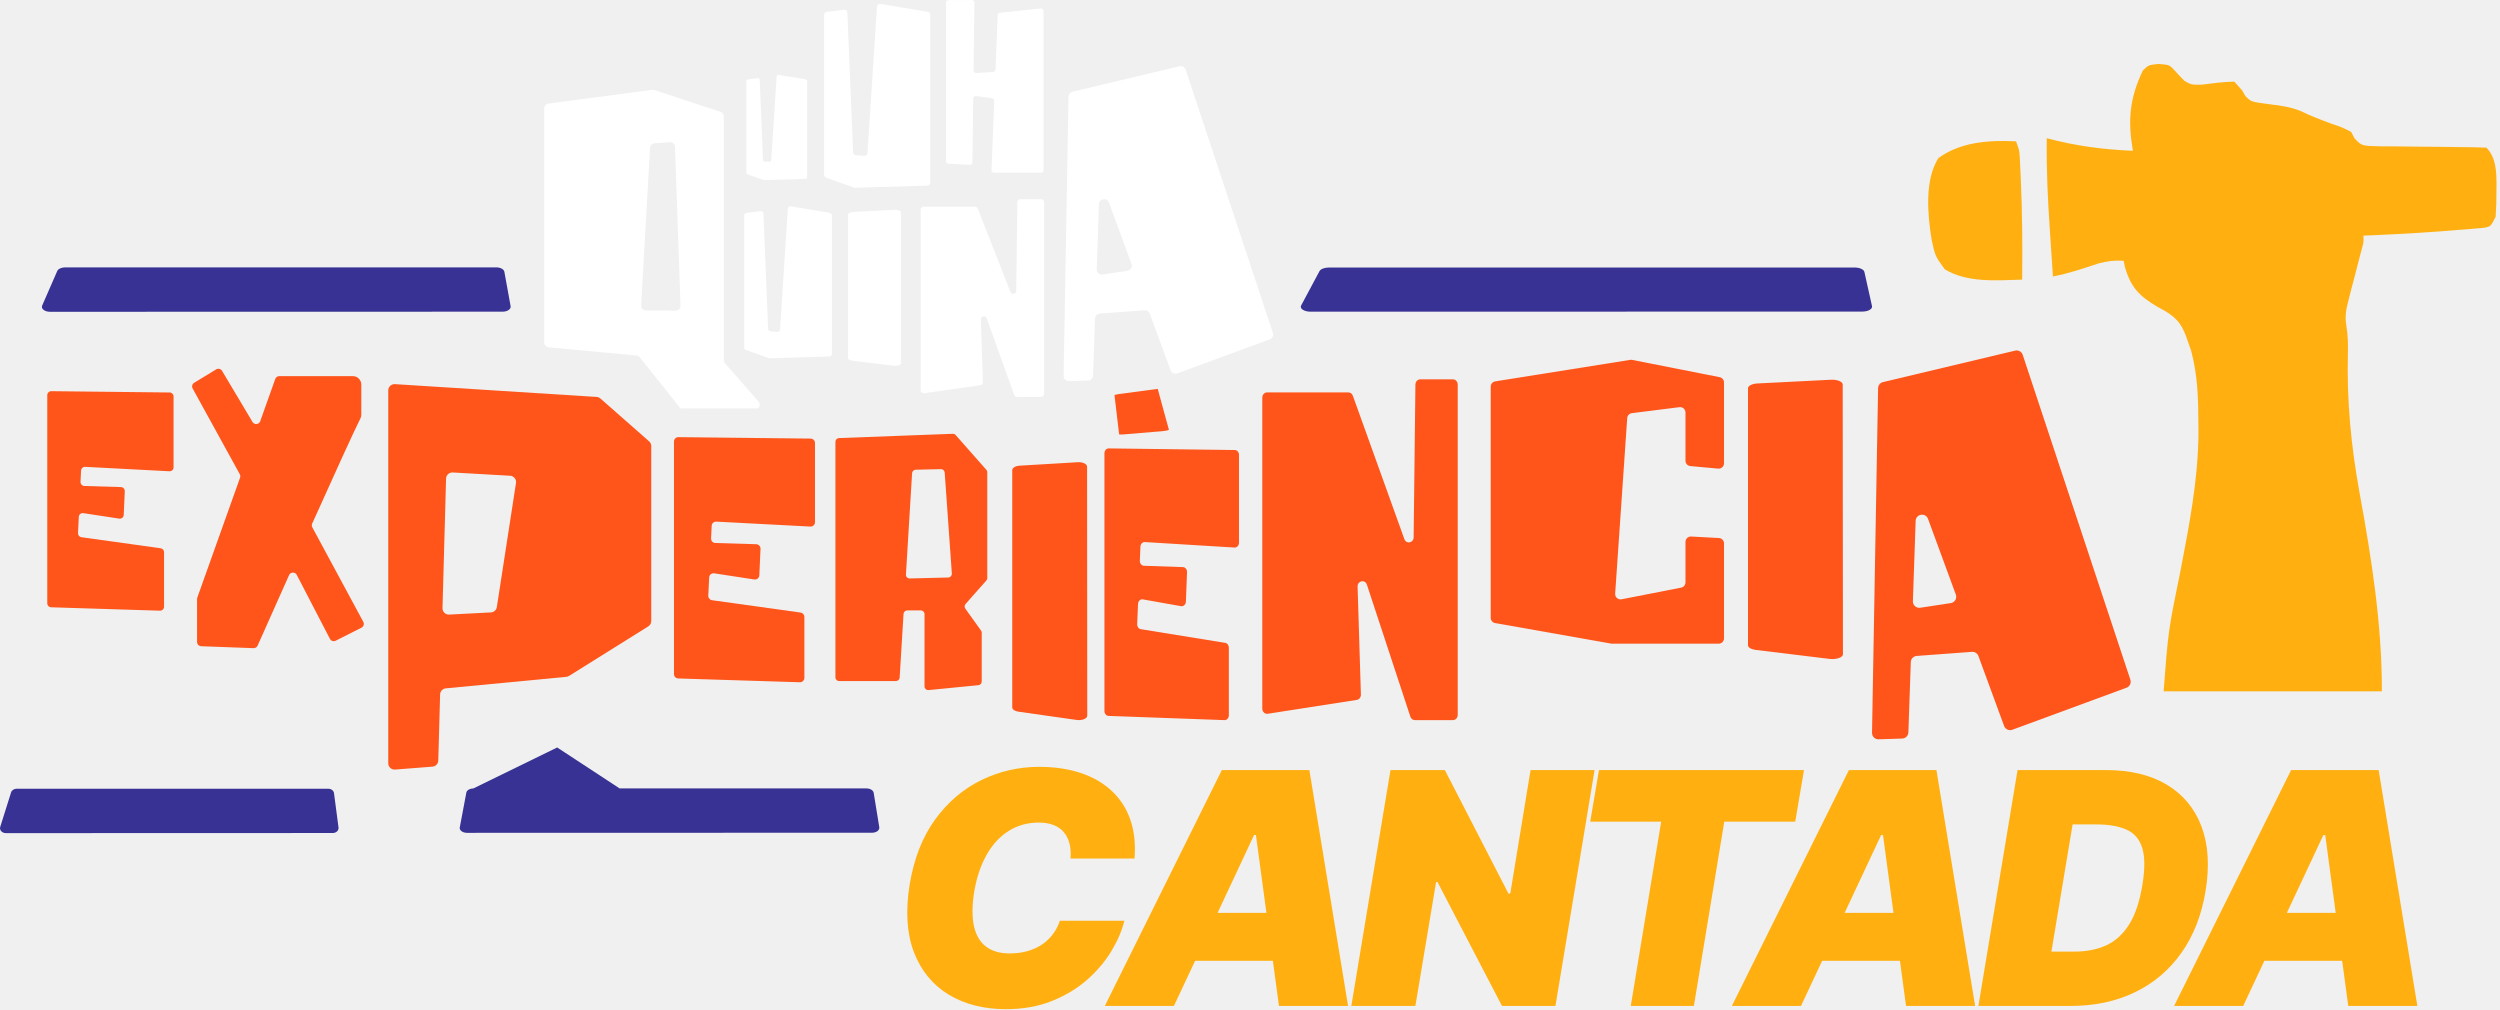
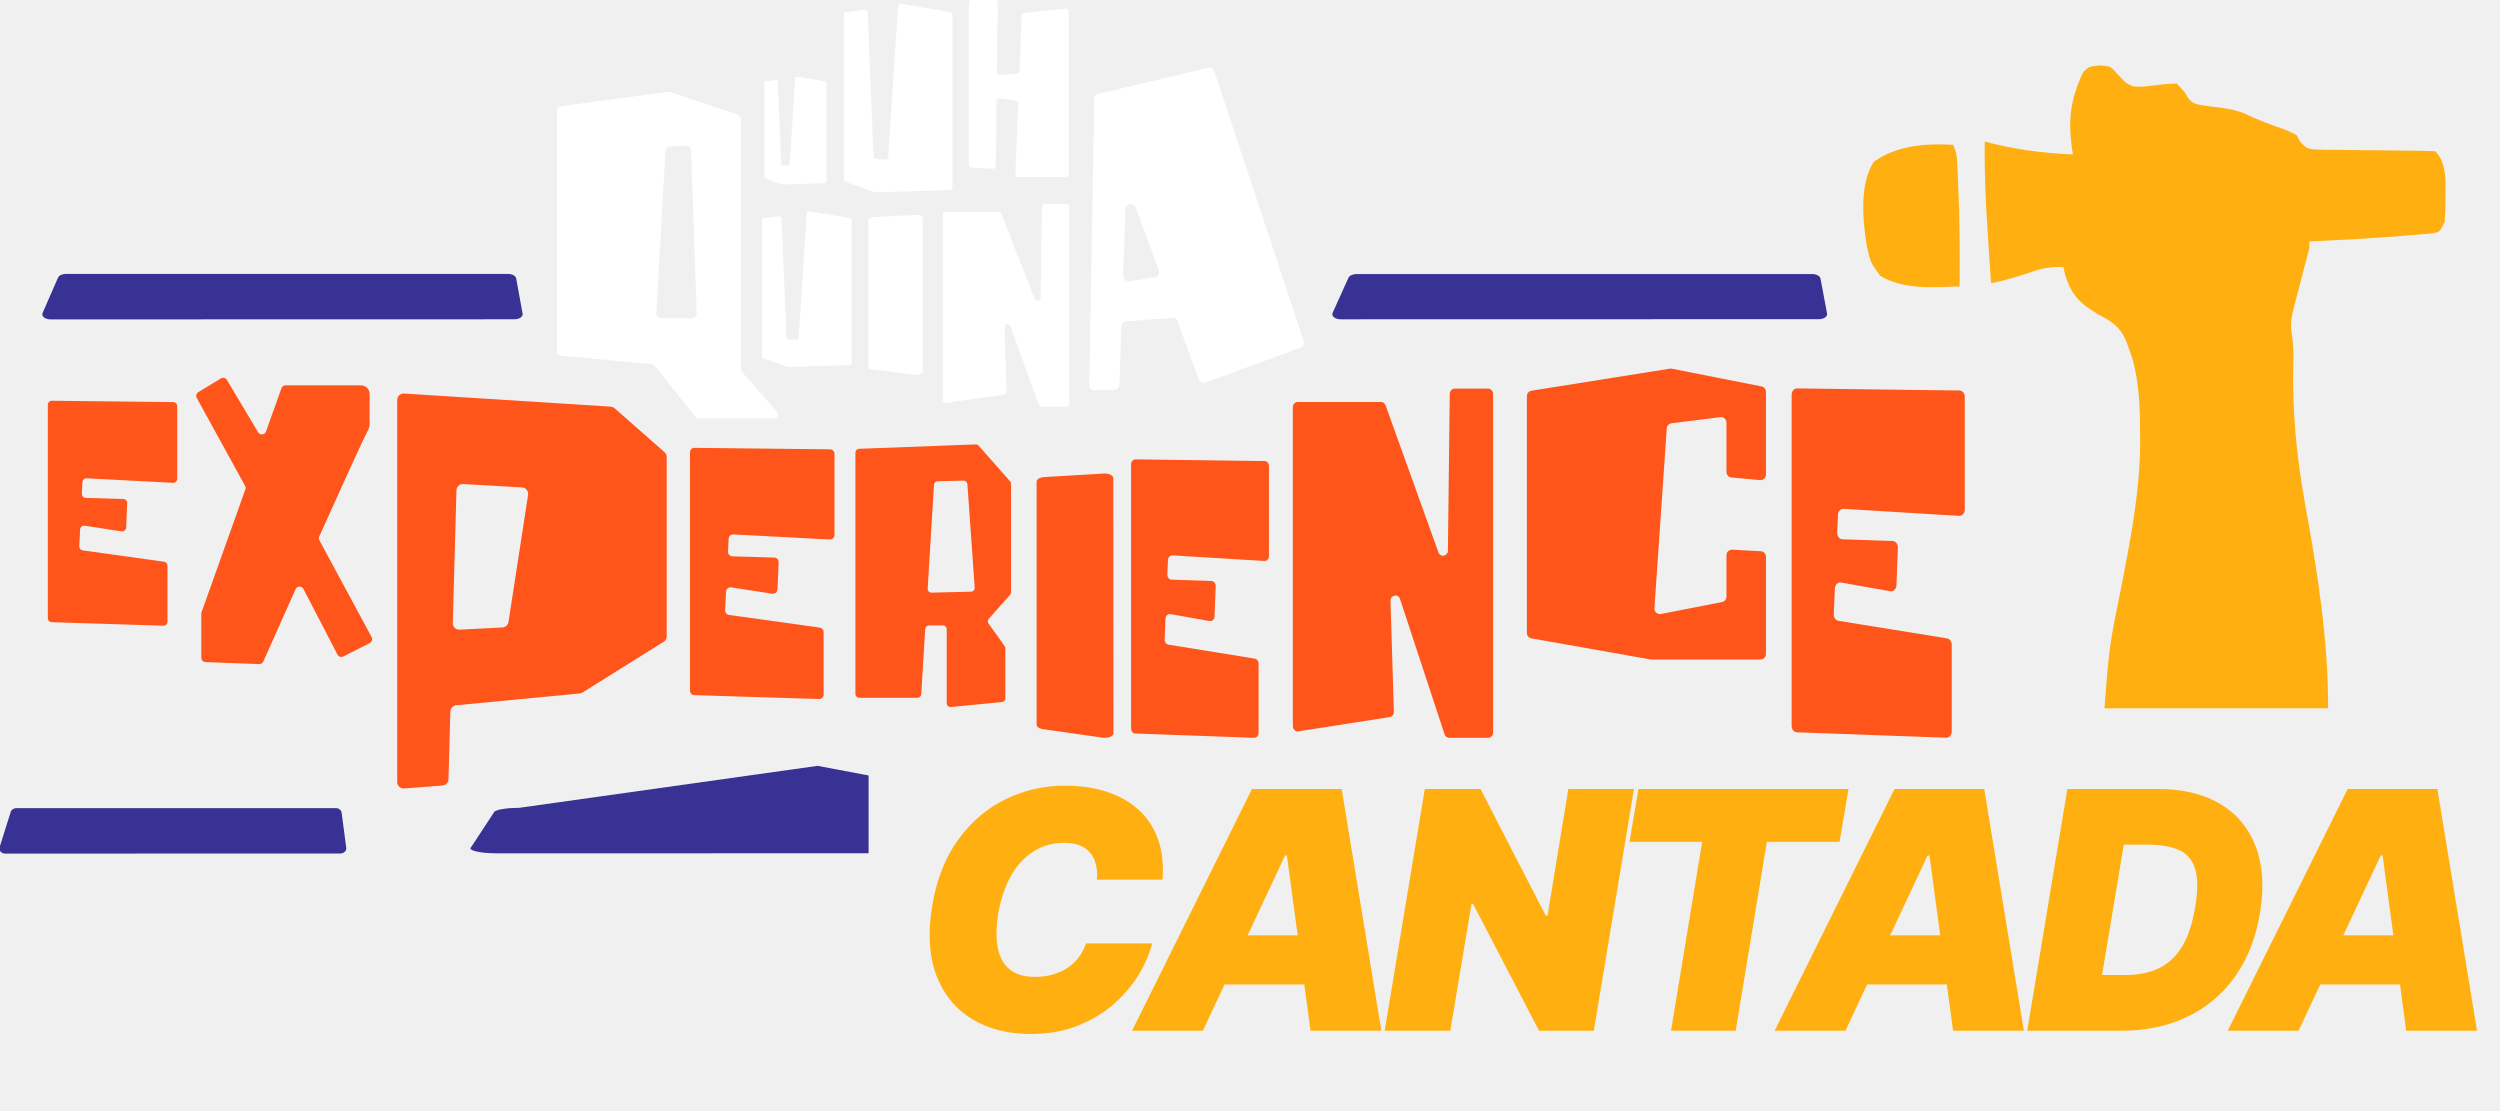
- <svg xmlns="http://www.w3.org/2000/svg" width="275" height="111" viewBox="0 0 275 111" fill="none">
-   <path d="M84.636 17.802L84.097 17.76C84.004 17.753 83.931 17.677 83.928 17.584L83.569 8.775C83.564 8.668 83.468 8.586 83.361 8.6L82.266 8.739C82.174 8.75 82.105 8.829 82.105 8.921V19.003C82.105 19.081 82.154 19.151 82.228 19.176L83.986 19.801C84.008 19.809 84.031 19.812 84.053 19.812L88.606 19.676C88.706 19.673 88.784 19.591 88.784 19.492V8.915C88.784 8.825 88.719 8.748 88.631 8.733L85.647 8.236C85.539 8.218 85.44 8.297 85.433 8.406L84.835 17.631C84.828 17.733 84.739 17.811 84.636 17.803L84.636 17.802Z" fill="white" />
-   <path d="M85.515 36.505L84.737 36.444C84.604 36.433 84.498 36.324 84.493 36.189L83.975 23.474C83.968 23.318 83.83 23.201 83.675 23.221L82.094 23.421C81.961 23.439 81.861 23.551 81.861 23.685V38.239C81.861 38.351 81.932 38.452 82.038 38.49L84.576 39.392C84.607 39.403 84.64 39.408 84.673 39.407L91.246 39.211C91.389 39.207 91.504 39.089 91.504 38.945V23.677C91.504 23.547 91.41 23.436 91.282 23.414L86.975 22.696C86.819 22.67 86.676 22.784 86.665 22.941L85.801 36.258C85.791 36.405 85.663 36.517 85.515 36.506V36.505Z" fill="white" />
-   <path d="M95.075 17.143L94.134 17.069C93.972 17.056 93.845 16.924 93.838 16.761L93.211 1.375C93.203 1.186 93.036 1.045 92.849 1.069L90.936 1.311C90.775 1.332 90.654 1.468 90.654 1.63V19.24C90.654 19.376 90.74 19.497 90.868 19.543L93.939 20.635C93.977 20.648 94.017 20.654 94.057 20.653L102.009 20.416C102.183 20.411 102.321 20.268 102.321 20.094V1.619C102.321 1.462 102.208 1.328 102.052 1.302L96.841 0.433C96.653 0.401 96.479 0.539 96.467 0.729L95.421 16.843C95.409 17.022 95.254 17.157 95.075 17.143H95.075Z" fill="white" />
-   <path d="M70.352 39.279L74.856 44.925H83.376C83.607 44.735 83.635 44.392 83.438 44.167L79.75 39.964C79.665 39.867 79.618 39.743 79.618 39.614V12.808C79.618 12.579 79.472 12.377 79.254 12.305L71.983 9.902C71.907 9.877 71.827 9.869 71.748 9.88L60.325 11.392C60.062 11.427 59.865 11.652 59.865 11.918V37.675C59.865 37.949 60.073 38.178 60.346 38.203L70.002 39.099C70.138 39.111 70.263 39.176 70.352 39.278M74.251 16.151L74.855 33.623C74.865 33.923 74.624 34.171 74.324 34.171L73.421 34.168L73.412 34.15H71.054C70.749 34.15 70.508 33.894 70.525 33.591L71.505 16.262C71.52 15.996 71.73 15.783 71.995 15.764L73.683 15.641C73.982 15.619 74.24 15.851 74.251 16.151H74.251Z" fill="white" />
-   <path d="M107.374 10.57L109.122 10.803C109.267 10.823 109.374 10.95 109.368 11.096L109.066 18.705C109.059 18.867 109.189 19.001 109.35 19.001H114.504C114.661 19.001 114.788 18.873 114.788 18.716V1.211C114.788 1.043 114.641 0.911 114.473 0.929L109.997 1.404C109.856 1.42 109.749 1.535 109.743 1.676L109.506 7.645C109.5 7.79 109.385 7.908 109.239 7.917L107.393 8.031C107.228 8.042 107.089 7.909 107.091 7.744L107.183 0.297C107.185 0.139 107.057 0.01 106.899 0.01H104.349C104.192 0.01 104.065 0.137 104.065 0.294V17.72C104.065 17.871 104.183 17.996 104.333 18.004L106.664 18.133C106.825 18.142 106.962 18.014 106.964 17.852L107.051 10.848C107.053 10.678 107.204 10.548 107.373 10.57H107.374Z" fill="white" />
-   <path d="M93.288 23.599V39.395C93.288 39.528 93.486 39.645 93.77 39.679L98.303 40.231C98.716 40.281 99.121 40.14 99.121 39.946L99.108 23.371C99.108 23.195 98.771 23.058 98.386 23.078L93.866 23.307C93.537 23.323 93.288 23.45 93.288 23.6V23.599Z" fill="white" />
-   <path d="M111.142 32.108L107.562 22.954C107.512 22.826 107.389 22.742 107.252 22.742H101.606C101.422 22.742 101.273 22.892 101.273 23.075V42.928C101.273 43.131 101.452 43.286 101.653 43.258L107.837 42.372C108.005 42.348 108.128 42.202 108.122 42.032L107.893 35.141C107.881 34.761 108.411 34.659 108.539 35.017L111.557 43.441C111.604 43.574 111.73 43.662 111.87 43.662H114.514C114.698 43.662 114.847 43.513 114.847 43.329V22.243C114.847 22.059 114.698 21.91 114.514 21.91H112.242C112.06 21.91 111.911 22.056 111.909 22.239L111.785 31.991C111.78 32.357 111.275 32.449 111.142 32.108L111.142 32.108Z" fill="white" />
-   <path d="M117.537 10.633L116.997 41.345C116.991 41.67 117.259 41.934 117.584 41.924L119.686 41.857C119.985 41.847 120.226 41.607 120.236 41.308L120.452 35.043C120.461 34.753 120.689 34.516 120.978 34.495L125.9 34.131C126.154 34.112 126.389 34.264 126.476 34.502L128.767 40.735C128.875 41.03 129.202 41.182 129.498 41.073L139.674 37.327C139.962 37.221 140.114 36.906 140.017 36.614L130.423 7.662C130.331 7.381 130.039 7.219 129.752 7.287L117.973 10.09C117.721 10.15 117.541 10.374 117.536 10.634L117.537 10.633ZM120.639 29.619L120.885 22.459C120.907 21.834 121.772 21.696 121.987 22.282L124.466 29.027C124.59 29.364 124.373 29.731 124.017 29.785L121.293 30.201C120.94 30.255 120.626 29.975 120.638 29.619H120.639Z" fill="white" />
-   <path d="M163.978 42.534V67.957C163.978 68.244 164.184 68.489 164.466 68.539L177.24 70.798C177.274 70.804 177.308 70.807 177.343 70.807H189.052C189.378 70.807 189.642 70.543 189.642 70.217V59.772C189.642 59.458 189.397 59.199 189.084 59.182L186.025 59.017C185.687 58.998 185.403 59.267 185.403 59.606V64.058C185.403 64.341 185.203 64.584 184.926 64.638L178.371 65.922C177.99 65.997 177.641 65.689 177.668 65.302L178.993 45.992C179.012 45.711 179.228 45.482 179.508 45.447L184.739 44.789C185.092 44.745 185.403 45.02 185.403 45.375V50.68C185.403 50.986 185.635 51.24 185.939 51.268L188.998 51.548C189.344 51.58 189.642 51.308 189.642 50.961V42.07C189.642 41.788 189.442 41.545 189.166 41.49L179.536 39.587C179.468 39.574 179.397 39.572 179.328 39.584L164.475 41.95C164.189 41.996 163.978 42.243 163.978 42.533L163.978 42.534Z" fill="#FF551A" />
-   <path d="M17.675 60.31L8.953 59.093C8.731 59.062 8.57 58.868 8.581 58.645L8.668 56.852C8.681 56.596 8.912 56.407 9.165 56.446L13.114 57.05C13.368 57.089 13.6 56.9 13.611 56.643L13.726 54.029C13.737 53.788 13.549 53.585 13.308 53.578L9.274 53.457C9.032 53.45 8.844 53.246 8.855 53.005L8.916 51.763C8.928 51.523 9.131 51.34 9.37 51.353L18.638 51.84C18.884 51.853 19.092 51.656 19.092 51.409V43.605C19.092 43.368 18.902 43.176 18.665 43.173L5.637 43.03C5.397 43.027 5.201 43.221 5.201 43.461V66.371C5.201 66.604 5.386 66.795 5.619 66.802L17.601 67.175C17.845 67.183 18.047 66.988 18.047 66.744V60.738C18.047 60.522 17.888 60.34 17.674 60.31H17.675Z" fill="#FF551A" />
-   <path d="M88.066 67.382L78.326 66.023C78.079 65.989 77.899 65.772 77.911 65.522L78.009 63.52C78.023 63.234 78.281 63.023 78.563 63.067L82.973 63.742C83.257 63.785 83.515 63.573 83.527 63.287L83.657 60.367C83.668 60.099 83.458 59.872 83.19 59.864L78.685 59.73C78.415 59.722 78.205 59.494 78.218 59.224L78.286 57.837C78.299 57.57 78.526 57.364 78.793 57.379L89.142 57.923C89.418 57.938 89.649 57.718 89.649 57.442V48.727C89.649 48.463 89.436 48.247 89.173 48.245L74.625 48.085C74.356 48.082 74.138 48.298 74.138 48.567V74.149C74.138 74.41 74.345 74.623 74.605 74.631L87.985 75.048C88.257 75.057 88.482 74.839 88.482 74.566V67.859C88.482 67.619 88.305 67.415 88.066 67.382Z" fill="#FF551A" />
-   <path d="M134.778 70.715L125.486 69.209C125.25 69.171 125.079 68.93 125.09 68.654L125.183 66.434C125.196 66.118 125.443 65.884 125.712 65.932L129.92 66.68C130.19 66.728 130.437 66.493 130.449 66.175L130.572 62.939C130.584 62.641 130.383 62.39 130.127 62.382L125.829 62.233C125.571 62.224 125.37 61.971 125.383 61.673L125.447 60.135C125.46 59.839 125.676 59.611 125.931 59.627L135.804 60.231C136.067 60.246 136.288 60.004 136.288 59.697V50.036C136.288 49.743 136.085 49.505 135.833 49.502L121.954 49.324C121.698 49.32 121.489 49.561 121.489 49.858V78.216C121.489 78.505 121.686 78.742 121.935 78.75L134.7 79.213C134.96 79.222 135.174 78.98 135.174 78.679V71.243C135.174 70.977 135.005 70.751 134.778 70.714L134.778 70.715Z" fill="#FF551A" />
-   <path d="M42.709 42.949V83.961C42.709 84.365 43.053 84.684 43.456 84.652L47.572 84.332C47.926 84.304 48.201 84.015 48.211 83.66L48.412 76.39C48.422 76.04 48.691 75.752 49.039 75.719L62.297 74.451C62.404 74.441 62.507 74.406 62.599 74.349L71.312 68.902C71.515 68.775 71.638 68.553 71.638 68.314V49.066C71.638 48.867 71.552 48.678 71.402 48.546L66.04 43.833C65.925 43.732 65.779 43.672 65.626 43.662L43.445 42.255C43.046 42.23 42.709 42.547 42.709 42.947L42.709 42.949ZM54.004 67.365L49.404 67.604C49 67.625 48.664 67.296 48.675 66.892L49.068 52.645C49.079 52.254 49.41 51.95 49.8 51.972L56.113 52.333C56.522 52.357 56.821 52.727 56.759 53.131L54.652 66.779C54.602 67.103 54.331 67.348 54.003 67.365H54.004Z" fill="#FF551A" />
-   <path d="M91.896 48.597V74.507C91.896 74.734 92.079 74.917 92.305 74.917H98.554C98.771 74.917 98.95 74.748 98.963 74.532L99.389 67.532C99.402 67.316 99.581 67.147 99.798 67.147H101.288C101.515 67.147 101.698 67.33 101.698 67.557V75.5C101.698 75.742 101.907 75.931 102.148 75.908L107.621 75.372C107.83 75.351 107.99 75.175 107.99 74.964V69.6C107.99 69.515 107.963 69.432 107.913 69.362L106.185 66.947C106.074 66.791 106.085 66.58 106.212 66.437L108.498 63.857C108.565 63.782 108.602 63.686 108.602 63.586V51.951C108.602 51.851 108.565 51.755 108.499 51.68L105.125 47.856C105.044 47.764 104.926 47.713 104.803 47.718L92.291 48.187C92.071 48.196 91.897 48.376 91.897 48.596L91.896 48.597ZM104.304 63.526L100.072 63.629C99.832 63.635 99.638 63.434 99.653 63.194L100.33 52.053C100.344 51.841 100.517 51.674 100.73 51.669L103.499 51.605C103.717 51.6 103.901 51.767 103.917 51.986L104.703 63.087C104.719 63.32 104.538 63.52 104.304 63.526H104.304Z" fill="#FF551A" />
-   <path d="M111.347 51.707V77.814C111.347 78.034 111.627 78.228 112.028 78.285L118.441 79.196C119.025 79.279 119.598 79.046 119.598 78.725L119.578 51.329C119.578 51.038 119.101 50.812 118.557 50.844L112.164 51.223C111.698 51.251 111.347 51.46 111.347 51.708V51.707Z" fill="#FF551A" />
-   <path d="M95.317 86.727H68.159L61.289 82.222L52.074 86.727C51.715 86.727 51.401 86.893 51.308 87.13L50.592 90.927C50.457 91.273 50.836 91.612 51.358 91.612L95.934 91.6C96.407 91.6 96.774 91.318 96.722 90.995L96.106 87.211C96.061 86.935 95.721 86.727 95.317 86.727V86.727Z" fill="#383294" />
-   <path d="M1.838 86.759C1.548 86.759 1.295 86.924 1.22 87.162L0.024 90.959C-0.085 91.304 0.222 91.644 0.643 91.644L36.602 91.632C36.983 91.632 37.279 91.349 37.237 91.027L36.74 87.243C36.704 86.968 36.43 86.759 36.105 86.759H1.838Z" fill="#383294" />
-   <path d="M204.009 29.428H146.185C145.697 29.428 145.269 29.592 145.142 29.829L143.124 33.605C142.94 33.949 143.457 34.286 144.167 34.286L204.849 34.275C205.492 34.275 205.993 33.994 205.921 33.673L205.082 29.909C205.021 29.635 204.559 29.427 204.009 29.427V29.428Z" fill="#383294" />
-   <path d="M54.599 29.413H7.15C6.749 29.413 6.398 29.578 6.295 29.816L4.638 33.612C4.487 33.957 4.912 34.297 5.495 34.297L55.288 34.285C55.816 34.285 56.227 34.003 56.168 33.68L55.48 29.896C55.43 29.621 55.05 29.412 54.599 29.412L54.599 29.413Z" fill="#383294" />
-   <path d="M127.348 42.775L123.126 43.338C122.819 43.378 122.59 43.44 122.595 43.481L123.102 47.764C123.106 47.8 123.295 47.809 123.561 47.787L127.822 47.434C128.21 47.402 128.584 47.319 128.578 47.266" fill="#FF551A" />
-   <path d="M192.28 42.705V70.983C192.28 71.222 192.634 71.431 193.142 71.493L201.258 72.48C201.997 72.57 202.723 72.317 202.723 71.97L202.698 42.295C202.698 41.981 202.094 41.736 201.406 41.771L193.314 42.181C192.725 42.211 192.28 42.437 192.28 42.706V42.705Z" fill="#FF551A" />
-   <path d="M154.481 59.303L148.813 43.529C148.734 43.309 148.539 43.164 148.322 43.164H139.379C139.087 43.164 138.852 43.42 138.852 43.738V77.947C138.852 78.296 139.136 78.564 139.454 78.515L149.247 76.99C149.514 76.948 149.709 76.695 149.699 76.403L149.336 64.528C149.316 63.874 150.157 63.7 150.36 64.316L155.14 78.832C155.215 79.059 155.414 79.212 155.636 79.212H159.823C160.115 79.212 160.35 78.955 160.35 78.638V42.302C160.35 41.985 160.114 41.728 159.823 41.728H156.225C155.936 41.728 155.701 41.981 155.697 42.295L155.5 59.1C155.493 59.73 154.693 59.889 154.482 59.301L154.481 59.303Z" fill="#FF551A" />
-   <path d="M206.59 42.697L205.923 80.609C205.915 81.01 206.246 81.337 206.648 81.324L209.242 81.241C209.612 81.229 209.909 80.933 209.922 80.563L210.188 72.829C210.2 72.471 210.48 72.179 210.838 72.153L216.914 71.704C217.227 71.681 217.517 71.868 217.626 72.162L220.452 79.857C220.586 80.221 220.99 80.408 221.355 80.274L233.916 75.65C234.272 75.519 234.459 75.13 234.341 74.77L222.498 39.031C222.383 38.685 222.023 38.484 221.669 38.568L207.129 42.028C206.817 42.102 206.595 42.378 206.589 42.699L206.59 42.697ZM210.418 66.134L210.722 57.295C210.748 56.525 211.817 56.354 212.083 57.077L215.142 65.403C215.295 65.82 215.028 66.272 214.589 66.339L211.226 66.852C210.791 66.918 210.403 66.573 210.418 66.133V66.134Z" fill="#FF551A" />
-   <path d="M39.744 45.612V42.308C39.744 41.79 39.324 41.371 38.805 41.371H30.723C30.525 41.371 30.348 41.496 30.281 41.682L28.623 46.333C28.489 46.707 27.981 46.757 27.777 46.416L24.425 40.791C24.291 40.567 24 40.495 23.778 40.631L21.357 42.106C21.143 42.236 21.069 42.512 21.19 42.732L26.376 52.164C26.441 52.281 26.452 52.421 26.407 52.547L21.705 65.733C21.687 65.783 21.677 65.837 21.677 65.89V70.616C21.677 70.868 21.877 71.075 22.129 71.085L27.89 71.298C28.082 71.305 28.258 71.196 28.336 71.021C28.752 70.086 30.132 66.986 31.799 63.261C31.959 62.903 32.463 62.888 32.643 63.236C33.561 65.006 35.627 68.99 36.295 70.279C36.413 70.507 36.693 70.597 36.923 70.48L39.762 69.046C39.998 68.927 40.089 68.636 39.964 68.404L34.356 58.011C34.286 57.882 34.281 57.728 34.341 57.595C36.712 52.323 39.01 47.264 39.641 46.038C39.709 45.905 39.744 45.76 39.744 45.611V45.612Z" fill="#FF551A" />
-   <path d="M124.797 94.437H117.753C117.803 93.838 117.77 93.297 117.651 92.816C117.533 92.334 117.33 91.92 117.043 91.574C116.756 91.219 116.38 90.949 115.916 90.763C115.451 90.577 114.898 90.484 114.256 90.484C113.023 90.484 111.92 90.793 110.949 91.409C109.977 92.017 109.171 92.892 108.529 94.032C107.887 95.164 107.431 96.515 107.161 98.086C106.924 99.607 106.916 100.87 107.135 101.875C107.363 102.88 107.807 103.632 108.466 104.13C109.133 104.628 109.999 104.877 111.063 104.877C111.772 104.877 112.423 104.793 113.014 104.624C113.614 104.455 114.146 104.214 114.611 103.902C115.084 103.581 115.485 103.201 115.814 102.762C116.152 102.314 116.41 101.82 116.587 101.279H123.682C123.412 102.377 122.93 103.501 122.238 104.649C121.545 105.79 120.65 106.841 119.552 107.804C118.454 108.759 117.161 109.532 115.675 110.123C114.188 110.714 112.516 111.01 110.657 111.01C108.225 111.01 106.126 110.478 104.36 109.413C102.604 108.349 101.328 106.795 100.534 104.751C99.749 102.707 99.592 100.215 100.065 97.275C100.538 94.437 101.472 92.06 102.865 90.142C104.259 88.225 105.953 86.781 107.946 85.809C109.939 84.838 112.06 84.352 114.306 84.352C116.004 84.352 117.525 84.576 118.868 85.024C120.219 85.471 121.355 86.126 122.276 86.987C123.205 87.841 123.889 88.892 124.328 90.142C124.768 91.392 124.924 92.824 124.797 94.437Z" fill="#FFB010" />
-   <path d="M129.131 110.655H121.529L134.402 84.707H144.031L148.288 110.655H140.686L138.152 91.853H137.949L129.131 110.655ZM129.435 100.418H143.727L142.814 105.688H128.523L129.435 100.418Z" fill="#FFB010" />
-   <path d="M175.405 84.707L171.098 110.655H165.219L158.124 97.022H157.971L155.691 110.655H148.646L152.954 84.707H158.934L165.928 98.289H166.131L168.361 84.707H175.405Z" fill="#FFB010" />
-   <path d="M174.924 90.383L175.887 84.707H198.44L197.477 90.383H189.672L186.327 110.655H179.384L182.729 90.383H174.924Z" fill="#FFB010" />
-   <path d="M198.108 110.655H190.506L203.379 84.707H213.008L217.265 110.655H209.663L207.129 91.853H206.926L198.108 110.655ZM198.412 100.418H212.704L211.792 105.688H197.5L198.412 100.418Z" fill="#FFB010" />
-   <path d="M227.759 110.655H217.623L221.931 84.707H231.662C234.331 84.707 236.561 85.243 238.352 86.316C240.142 87.389 241.413 88.922 242.165 90.915C242.917 92.909 243.065 95.282 242.609 98.036C242.169 100.688 241.278 102.956 239.935 104.839C238.601 106.723 236.894 108.163 234.817 109.16C232.747 110.157 230.395 110.655 227.759 110.655ZM225.656 104.675H228.216C229.499 104.675 230.644 104.451 231.649 104.003C232.663 103.547 233.507 102.787 234.183 101.723C234.867 100.65 235.361 99.184 235.666 97.326C235.953 95.569 235.944 94.214 235.64 93.259C235.336 92.296 234.757 91.629 233.904 91.257C233.051 90.877 231.949 90.687 230.598 90.687H227.987L225.656 104.675Z" fill="#FFB010" />
-   <path d="M246.752 110.655H239.15L252.023 84.707H261.652L265.909 110.655H258.307L255.773 91.853H255.571L246.752 110.655ZM247.056 100.418H261.348L260.436 105.688H246.144L247.056 100.418Z" fill="#FFB010" />
-   <path d="M235.715 7.748C234.253 10.812 234.039 13.226 234.616 16.586C231.335 16.451 228.335 16.052 225.147 15.203C225.095 18.596 225.254 21.955 225.485 25.337C225.518 25.833 225.55 26.328 225.583 26.824C225.661 28.021 225.742 29.218 225.823 30.415C227.549 30.078 229.175 29.536 230.843 28.976C231.824 28.709 232.595 28.626 233.601 28.686C233.644 28.899 233.687 29.113 233.731 29.333C234.386 31.651 235.366 32.599 237.342 33.764C237.66 33.935 237.66 33.935 237.984 34.111C239.619 35.034 240.126 35.882 240.703 37.675C240.809 37.973 240.915 38.271 241.024 38.578C241.741 41.259 241.815 43.852 241.823 46.62C241.825 46.987 241.827 47.355 241.829 47.733C241.785 52.83 240.812 57.779 239.858 62.761C238.509 69.357 238.509 69.357 237.998 76.049C245.921 76.049 253.845 76.049 262.009 76.049C262.009 68.611 260.884 61.502 259.552 54.208C258.611 49.022 258.136 44.099 258.27 38.821C258.296 37.758 258.27 36.873 258.098 35.818C257.92 34.724 258.082 33.984 258.361 32.916C258.454 32.551 258.546 32.187 258.642 31.811C258.742 31.436 258.841 31.06 258.944 30.674C259.138 29.923 259.331 29.172 259.524 28.421C259.611 28.09 259.698 27.76 259.788 27.419C260.006 26.638 260.006 26.638 259.979 25.92C260.385 25.903 260.791 25.886 261.209 25.869C264.368 25.728 267.523 25.543 270.674 25.272C270.981 25.249 271.287 25.226 271.603 25.203C271.887 25.177 272.171 25.15 272.463 25.123C272.84 25.091 272.84 25.091 273.224 25.059C273.981 24.919 273.981 24.919 274.521 23.846C274.588 22.923 274.616 22.045 274.606 21.123C274.608 20.879 274.611 20.634 274.614 20.382C274.608 18.905 274.59 17.347 273.507 16.24C272.495 16.202 271.489 16.184 270.476 16.179C269.85 16.171 269.224 16.163 268.598 16.154C267.606 16.142 266.615 16.132 265.623 16.127C264.669 16.122 263.715 16.108 262.762 16.093C262.465 16.093 262.168 16.094 261.862 16.095C259.791 16.052 259.791 16.052 259 15.22C258.877 14.986 258.754 14.752 258.627 14.511C257.638 14.008 257.638 14.008 256.513 13.626C255.322 13.188 254.187 12.762 253.047 12.2C251.861 11.745 250.876 11.611 249.623 11.465C247.604 11.198 247.604 11.198 246.974 10.538C246.865 10.345 246.755 10.152 246.642 9.952C246.213 9.471 246.213 9.471 245.776 8.98C244.561 8.997 243.389 9.161 242.184 9.314C241.041 9.326 241.041 9.326 240.29 8.895C239.914 8.516 239.546 8.128 239.188 7.731C238.63 7.123 238.63 7.123 237.406 7.035C236.325 7.155 236.325 7.155 235.715 7.748ZM213.226 17.385C211.685 19.804 212.037 23.609 212.475 26.352C212.868 28.173 212.868 28.173 213.93 29.629C216.434 31.132 219.644 30.841 222.441 30.76C222.476 27.119 222.457 23.487 222.293 19.849C222.28 19.538 222.267 19.228 222.253 18.908C222.239 18.619 222.225 18.33 222.21 18.032C222.198 17.777 222.185 17.523 222.172 17.26C222.119 16.512 222.119 16.512 221.765 15.549C218.83 15.396 215.678 15.602 213.226 17.385Z" fill="#FFB010" />
+ <svg xmlns="http://www.w3.org/2000/svg" width="4087" height="1816" viewBox="0 0 4087 1816" fill="none">
+   <g clip-path="url(#clip0_106_2881)">
+     <path d="M1287.87 270.97L1279.67 270.32C1278.25 270.21 1277.14 269.06 1277.09 267.64L1271.62 133.5C1271.55 131.86 1270.09 130.62 1268.46 130.83L1251.78 132.94C1250.38 133.12 1249.33 134.31 1249.33 135.72V289.25C1249.33 290.44 1250.08 291.5 1251.2 291.89L1277.98 301.41C1278.31 301.53 1278.66 301.58 1279 301.57L1348.33 299.5C1349.85 299.45 1351.05 298.21 1351.05 296.7V135.63C1351.05 134.26 1350.06 133.09 1348.71 132.86L1303.27 125.28C1301.63 125.01 1300.12 126.21 1300.01 127.87L1290.9 268.36C1290.8 269.92 1289.44 271.1 1287.88 270.98L1287.87 270.97Z" fill="white" />
+     <path d="M1301.26 555.78L1289.42 554.85C1287.38 554.69 1285.77 553.03 1285.69 550.98L1277.8 357.34C1277.7 354.97 1275.6 353.19 1273.24 353.49L1249.16 356.54C1247.14 356.8 1245.62 358.52 1245.62 360.56V582.19C1245.62 583.9 1246.7 585.43 1248.31 586.01L1286.96 599.75C1287.43 599.92 1287.93 600 1288.44 599.98L1388.53 597C1390.72 596.93 1392.46 595.14 1392.46 592.95V360.43C1392.46 358.45 1391.03 356.76 1389.08 356.43L1323.49 345.49C1321.12 345.1 1318.94 346.83 1318.78 349.22L1305.62 552.02C1305.47 554.27 1303.51 555.97 1301.26 555.8V555.78Z" fill="white" />
+     <path d="M1446.85 260.929L1432.52 259.799C1430.05 259.599 1428.11 257.589 1428.01 255.109L1418.46 20.799C1418.34 17.929 1415.8 15.779 1412.95 16.139L1383.81 19.829C1381.36 20.139 1379.52 22.219 1379.52 24.689V292.859C1379.52 294.929 1380.83 296.779 1382.78 297.479L1429.55 314.099C1430.12 314.299 1430.73 314.399 1431.34 314.379L1552.44 310.769C1555.09 310.689 1557.2 308.519 1557.2 305.869V24.519C1557.2 22.119 1555.47 20.079 1553.1 19.689L1473.74 6.449C1470.88 5.969 1468.23 8.069 1468.04 10.969L1452.12 256.359C1451.94 259.089 1449.57 261.139 1446.84 260.929H1446.85Z" fill="white" />
+     <path d="M1070.35 598.03L1138.93 684.02H1268.69C1272.21 681.12 1272.63 675.89 1269.63 672.47L1213.46 608.46C1212.17 606.99 1211.46 605.1 1211.46 603.14V194.91C1211.46 191.43 1209.23 188.34 1205.92 187.25L1095.19 150.66C1094.03 150.28 1092.81 150.16 1091.6 150.32L917.651 173.35C913.641 173.88 910.641 177.3 910.641 181.35V573.61C910.641 577.78 913.811 581.26 917.961 581.64L1065.02 595.29C1067.08 595.48 1068.99 596.46 1070.35 598.02M1129.73 245.82L1138.92 511.89C1139.08 516.46 1135.41 520.25 1130.83 520.24L1117.08 520.2L1116.94 519.93H1081.04C1076.4 519.93 1072.72 516.03 1072.98 511.41L1087.9 247.51C1088.13 243.46 1091.33 240.21 1095.37 239.92L1121.07 238.05C1125.63 237.72 1129.56 241.25 1129.72 245.82H1129.73Z" fill="white" />
+     <path d="M1634.14 160.83L1660.76 164.38C1662.98 164.68 1664.6 166.61 1664.51 168.84L1659.91 284.72C1659.81 287.18 1661.78 289.22 1664.24 289.22H1742.72C1745.11 289.22 1747.05 287.28 1747.05 284.89V18.31C1747.05 15.74 1744.82 13.73 1742.26 14.01L1674.09 21.25C1671.95 21.48 1670.31 23.24 1670.22 25.38L1666.61 116.28C1666.52 118.5 1664.77 120.29 1662.55 120.43L1634.43 122.17C1631.92 122.33 1629.8 120.31 1629.83 117.8L1631.24 4.39C1631.27 1.98 1629.32 0.01 1626.91 0.01H1588.08C1585.69 0.01 1583.75 1.95 1583.75 4.34V269.72C1583.75 272.02 1585.55 273.92 1587.84 274.04L1623.33 276C1625.79 276.14 1627.87 274.19 1627.9 271.73L1629.23 165.07C1629.26 162.47 1631.56 160.49 1634.13 160.83H1634.14Z" fill="white" />
+     <path d="M1419.64 359.25V599.79C1419.64 601.82 1422.65 603.6 1426.97 604.13L1496.01 612.53C1502.3 613.29 1508.47 611.14 1508.47 608.19L1508.26 355.77C1508.26 353.09 1503.13 351.01 1497.27 351.31L1428.44 354.8C1423.43 355.05 1419.64 356.98 1419.64 359.26V359.25Z" fill="white" />
+     <path d="M1691.52 488.82L1637.01 349.42C1636.25 347.48 1634.37 346.2 1632.29 346.2H1546.3C1543.5 346.2 1541.23 348.47 1541.23 351.27V653.6C1541.23 656.69 1543.96 659.06 1547.02 658.62L1641.19 645.14C1643.75 644.77 1645.63 642.54 1645.54 639.95L1642.05 535.01C1641.86 529.23 1649.94 527.68 1651.89 533.13L1697.85 661.42C1698.57 663.44 1700.48 664.78 1702.62 664.78H1742.88C1745.68 664.78 1747.95 662.51 1747.95 659.71V338.59C1747.95 335.79 1745.68 333.52 1742.88 333.52H1708.28C1705.5 333.52 1703.24 335.75 1703.21 338.53L1701.32 487.05C1701.25 492.62 1693.55 494.02 1691.53 488.83L1691.52 488.82Z" fill="white" />
+     <path d="M1788.92 161.79L1780.69 629.5C1780.6 634.45 1784.68 638.47 1789.63 638.31L1821.64 637.289C1826.2 637.139 1829.87 633.49 1830.02 628.93L1833.3 533.52C1833.45 529.1 1836.91 525.5 1841.32 525.18L1916.28 519.64C1920.14 519.35 1923.72 521.66 1925.05 525.29L1959.93 620.21C1961.58 624.7 1966.56 627.009 1971.06 625.349L2126.03 568.31C2130.42 566.69 2132.73 561.89 2131.26 557.45L1985.16 116.54C1983.75 112.27 1979.3 109.8 1974.93 110.84L1795.56 153.52C1791.71 154.44 1788.97 157.84 1788.9 161.8L1788.92 161.79ZM1836.15 450.92L1839.9 341.88C1840.23 332.37 1853.41 330.26 1856.69 339.19L1894.43 441.9C1896.32 447.04 1893.02 452.63 1887.6 453.45L1846.11 459.78C1840.74 460.6 1835.96 456.34 1836.14 450.92H1836.15Z" fill="white" />
+     <path d="M2496.16 647.6V1034.77C2496.16 1039.13 2499.29 1042.86 2503.59 1043.62L2698.11 1078.03C2698.63 1078.12 2699.15 1078.17 2699.68 1078.17H2878C2882.97 1078.17 2886.99 1074.14 2886.99 1069.18V910.11C2886.99 905.33 2883.25 901.39 2878.48 901.13L2831.91 898.61C2826.76 898.33 2822.43 902.43 2822.43 907.59V975.39C2822.43 979.69 2819.39 983.39 2815.17 984.21L2715.34 1003.77C2709.54 1004.91 2704.23 1000.23 2704.64 994.33L2724.81 700.27C2725.1 695.98 2728.39 692.5 2732.66 691.96L2812.32 681.95C2817.69 681.27 2822.43 685.46 2822.43 690.87V771.66C2822.43 776.31 2825.97 780.19 2830.6 780.61L2877.17 784.88C2882.44 785.36 2886.98 781.22 2886.98 775.93V640.53C2886.98 636.24 2883.94 632.54 2879.73 631.71L2733.08 602.73C2732.04 602.52 2730.97 602.5 2729.92 602.67L2503.73 638.71C2499.36 639.41 2496.15 643.17 2496.15 647.59L2496.16 647.6Z" fill="#FF551A" />
+     <path d="M268.14 918.31L135.31 899.78C131.94 899.31 129.49 896.35 129.65 892.95L130.98 865.64C131.17 861.75 134.69 858.87 138.54 859.46L198.69 868.67C202.55 869.26 206.08 866.37 206.25 862.46L208.01 822.65C208.17 818.99 205.31 815.9 201.64 815.79L140.2 813.95C136.52 813.84 133.65 810.73 133.83 807.06L134.75 788.14C134.93 784.5 138.03 781.7 141.66 781.9L282.8 789.32C286.56 789.52 289.72 786.52 289.72 782.76V663.91C289.72 660.31 286.82 657.38 283.22 657.34L84.82 655.15C81.16 655.11 78.17 658.06 78.17 661.72V1010.61C78.17 1014.16 80.99 1017.07 84.54 1017.18L267.02 1022.86C270.73 1022.98 273.8 1020 273.8 1016.29V924.82C273.8 921.54 271.38 918.76 268.13 918.31H268.14Z" fill="#FF551A" />
+     <path d="M1340.11 1026L1191.78 1005.31C1188.02 1004.79 1185.28 1001.48 1185.46 997.679L1186.95 967.189C1187.16 962.839 1191.09 959.629 1195.39 960.289L1262.55 970.569C1266.87 971.229 1270.8 967.999 1270.99 963.639L1272.96 919.179C1273.14 915.089 1269.94 911.639 1265.85 911.519L1197.25 909.469C1193.14 909.349 1189.94 905.879 1190.14 901.769L1191.17 880.639C1191.37 876.579 1194.83 873.449 1198.89 873.669L1356.49 881.959C1360.69 882.179 1364.22 878.839 1364.22 874.629V741.909C1364.22 737.889 1360.98 734.609 1356.96 734.569L1135.42 732.129C1131.33 732.089 1128 735.379 1128 739.469V1129.06C1128 1133.03 1131.15 1136.27 1135.11 1136.4L1338.87 1142.75C1343.01 1142.88 1346.44 1139.56 1346.44 1135.41V1033.27C1346.44 1029.61 1343.74 1026.51 1340.11 1026Z" fill="#FF551A" />
+     <path d="M2051.48 1076.76L1909.97 1053.83C1906.38 1053.25 1903.77 1049.58 1903.94 1045.37L1905.36 1011.57C1905.56 1006.75 1909.31 1003.19 1913.41 1003.92L1977.49 1015.31C1981.61 1016.04 1985.36 1012.46 1985.55 1007.63L1987.43 958.35C1987.6 953.81 1984.55 949.99 1980.64 949.86L1915.19 947.59C1911.27 947.45 1908.21 943.61 1908.4 939.06L1909.38 915.64C1909.57 911.14 1912.87 907.67 1916.74 907.91L2067.1 917.1C2071.11 917.34 2074.47 913.639 2074.47 908.969V761.85C2074.47 757.39 2071.38 753.76 2067.54 753.71L1856.18 751C1852.28 750.95 1849.1 754.61 1849.1 759.14V1191C1849.1 1195.4 1852.1 1199 1855.89 1199.13L2050.29 1206.17C2054.24 1206.31 2057.51 1202.63 2057.51 1198.04V1084.81C2057.51 1080.75 2054.93 1077.31 2051.47 1076.75L2051.48 1076.76Z" fill="#FF551A" />
+     <path d="M3183.13 1043.65L3005.44 1014.89C3000.93 1014.16 2997.65 1009.56 2997.86 1004.28L2999.65 961.876C2999.9 955.83 3004.61 951.364 3009.75 952.28L3090.22 966.568C3095.39 967.484 3100.1 962.993 3100.34 956.934L3102.7 895.114C3102.92 889.418 3099.09 884.626 3094.18 884.463L3011.99 881.616C3007.07 881.44 3003.23 876.623 3003.46 870.915L3004.69 841.536C3004.93 835.891 3009.08 831.537 3013.94 831.839L3202.75 843.367C3207.78 843.668 3212 839.027 3212 833.168V648.612C3212 643.017 3208.12 638.463 3203.3 638.4L2937.89 635.001C2932.99 634.938 2929 639.529 2929 645.212V1186.96C2929 1192.48 2932.77 1197 2937.53 1197.16L3181.64 1206C3186.6 1206.17 3190.7 1201.55 3190.7 1195.8V1053.75C3190.7 1048.66 3187.46 1044.34 3183.12 1043.64L3183.13 1043.65Z" fill="#FF551A" />
+     <path d="M649.381 653.92V1278.49C649.381 1284.64 654.621 1289.49 660.751 1289.01L723.441 1284.13C728.821 1283.71 733.021 1279.3 733.171 1273.9L736.231 1163.18C736.381 1157.85 740.471 1153.47 745.781 1152.96L947.681 1133.66C949.311 1133.5 950.881 1132.97 952.271 1132.1L1084.97 1049.15C1088.06 1047.22 1089.93 1043.84 1089.93 1040.2V747.08C1089.93 744.04 1088.62 741.16 1086.34 739.15L1004.68 667.39C1002.93 665.85 1000.71 664.93 998.381 664.78L660.591 643.36C654.511 642.97 649.371 647.8 649.371 653.89L649.381 653.92ZM821.381 1025.75L751.331 1029.38C745.181 1029.7 740.061 1024.7 740.231 1018.55L746.221 801.58C746.381 795.63 751.431 790.99 757.371 791.33L853.511 796.83C859.731 797.19 864.291 802.82 863.341 808.98L831.261 1016.82C830.501 1021.76 826.371 1025.49 821.371 1025.75H821.381Z" fill="#FF551A" />
+     <path d="M1398.43 739.93V1134.51C1398.43 1137.96 1401.22 1140.75 1404.67 1140.75H1499.83C1503.13 1140.75 1505.86 1138.18 1506.06 1134.89L1512.54 1028.29C1512.74 1025 1515.47 1022.43 1518.77 1022.43H1541.47C1544.92 1022.43 1547.71 1025.22 1547.71 1028.67V1149.63C1547.71 1153.32 1550.89 1156.2 1554.56 1155.84L1637.9 1147.68C1641.09 1147.37 1643.53 1144.68 1643.53 1141.47V1059.79C1643.53 1058.49 1643.12 1057.22 1642.36 1056.16L1616.04 1019.38C1614.35 1017.01 1614.51 1013.79 1616.45 1011.61L1651.27 972.33C1652.28 971.19 1652.84 969.72 1652.84 968.19V791.01C1652.84 789.49 1652.29 788.02 1651.28 786.88L1599.9 728.65C1598.66 727.25 1596.86 726.469 1594.99 726.539L1404.45 733.69C1401.1 733.82 1398.45 736.57 1398.45 739.92L1398.43 739.93ZM1587.39 967.28L1522.94 968.849C1519.29 968.939 1516.34 965.879 1516.56 962.229L1526.88 792.57C1527.08 789.33 1529.72 786.79 1532.96 786.71L1575.13 785.74C1578.46 785.66 1581.26 788.209 1581.5 791.539L1593.47 960.599C1593.72 964.149 1590.96 967.19 1587.4 967.28H1587.39Z" fill="#FF551A" />
+     <path d="M1694.65 787.3V1184.87C1694.65 1188.23 1698.91 1191.17 1705.02 1192.04L1802.68 1205.92C1811.57 1207.18 1820.3 1203.63 1820.3 1198.75L1820 781.54C1820 777.11 1812.74 773.67 1804.45 774.16L1707.09 779.93C1700 780.35 1694.65 783.53 1694.65 787.31V787.3Z" fill="#FF551A" />
+     <g clip-path="url(#clip1_106_2881)">
+       <path d="M3137.42 1320.61H1700.14L1336.6 1252L848.922 1320.61C829.92 1320.61 813.292 1323.13 808.377 1326.75L770.452 1384.57C763.312 1389.83 783.405 1395 811.014 1395L3170.04 1394.82C3195.06 1394.82 3214.52 1390.52 3211.73 1385.61L3179.13 1327.97C3176.76 1323.78 3158.8 1320.6 3137.42 1320.6V1320.61Z" fill="#383294" />
+     </g>
+     <path d="M548.79 1321.09H26.96C22.55 1321.09 18.69 1323.61 17.55 1327.23L-0.66 1385.05C-2.32 1390.31 2.35 1395.48 8.76 1395.48L556.37 1395.3C562.18 1395.3 566.69 1391 566.05 1386.09L558.48 1328.46C557.93 1324.27 553.76 1321.09 548.8 1321.09H548.79Z" fill="#383294" />
+     <path d="M2962.3 448.01H2217.9C2211.61 448.01 2206.1 450.517 2204.47 454.118L2178.48 511.625C2176.12 516.857 2182.77 522 2191.92 522L2973.1 521.821C2981.39 521.821 2987.83 517.544 2986.91 512.659L2976.11 455.331C2975.33 451.163 2969.38 448 2962.3 448V448.01Z" fill="#383294" />
+     <path d="M830.439 447.78H107.859C101.749 447.78 96.409 450.3 94.829 453.92L69.609 511.73C67.309 516.99 73.769 522.16 82.649 522.16L840.939 521.98C848.979 521.98 855.239 517.68 854.339 512.77L843.859 455.14C843.099 450.95 837.319 447.77 830.449 447.77L830.439 447.78Z" fill="#383294" />
+     <path d="M2351.53 902.97L2265.21 662.75C2264.01 659.4 2261.04 657.19 2257.73 657.19H2121.54C2117.1 657.19 2113.51 661.1 2113.51 665.93V1186.9C2113.51 1192.22 2117.84 1196.3 2122.68 1195.55L2271.82 1172.32C2275.88 1171.69 2278.85 1167.83 2278.71 1163.38L2273.18 982.55C2272.87 972.59 2285.68 969.93 2288.77 979.31L2361.56 1200.37C2362.7 1203.84 2365.73 1206.16 2369.12 1206.16H2432.88C2437.32 1206.16 2440.91 1202.25 2440.91 1197.42V644.07C2440.91 639.24 2437.31 635.33 2432.88 635.33H2378.08C2373.68 635.33 2370.1 639.18 2370.05 643.96L2367.05 899.88C2366.94 909.48 2354.75 911.89 2351.54 902.95L2351.53 902.97Z" fill="#FF551A" />
+     <path d="M604.22 694.47V644.16C604.22 636.27 597.82 629.89 589.93 629.89H466.85C463.83 629.89 461.14 631.79 460.12 634.63L434.86 705.46C432.83 711.15 425.09 711.91 421.99 706.72L370.93 621.06C368.9 617.65 364.47 616.55 361.08 618.62L324.21 641.08C320.95 643.07 319.82 647.27 321.67 650.62L400.65 794.25C401.63 796.04 401.81 798.17 401.12 800.09L329.51 1000.89C329.24 1001.66 329.09 1002.47 329.09 1003.29V1075.25C329.09 1079.09 332.13 1082.25 335.97 1082.39L423.71 1085.64C426.63 1085.75 429.31 1084.09 430.49 1081.42C436.83 1067.18 457.85 1019.97 483.23 963.25C485.67 957.79 493.34 957.56 496.09 962.87C510.06 989.82 541.52 1050.49 551.7 1070.12C553.5 1073.6 557.76 1074.96 561.26 1073.19L604.5 1051.34C608.09 1049.53 609.47 1045.11 607.57 1041.57L522.17 883.29C521.11 881.33 521.03 878.99 521.94 876.96C558.05 796.67 593.04 719.64 602.65 700.96C603.69 698.94 604.22 696.73 604.22 694.46V694.47Z" fill="#FF551A" />
+   </g>
+   <path d="M1900.48 1438.03H1793.2C1793.97 1428.89 1793.46 1420.66 1791.66 1413.33C1789.86 1406 1786.77 1399.69 1782.39 1394.42C1778.02 1389.02 1772.3 1384.9 1765.22 1382.07C1758.15 1379.24 1749.72 1377.83 1739.95 1377.83C1721.17 1377.83 1704.38 1382.52 1689.59 1391.91C1674.79 1401.17 1662.51 1414.49 1652.73 1431.85C1642.96 1449.09 1636.01 1469.67 1631.89 1493.59C1628.29 1516.75 1628.16 1535.98 1631.51 1551.29C1634.98 1566.59 1641.73 1578.04 1651.77 1585.63C1661.93 1593.22 1675.12 1597.02 1691.32 1597.02C1702.13 1597.02 1712.03 1595.73 1721.04 1593.16C1730.17 1590.58 1738.27 1586.92 1745.35 1582.16C1752.55 1577.27 1758.66 1571.48 1763.68 1564.79C1768.82 1557.98 1772.75 1550.45 1775.45 1542.22H1883.5C1879.38 1558.94 1872.05 1576.05 1861.5 1593.54C1850.96 1610.91 1837.32 1626.92 1820.6 1641.59C1803.88 1656.12 1784.2 1667.89 1761.56 1676.9C1738.92 1685.9 1713.45 1690.4 1685.15 1690.4C1648.1 1690.4 1616.14 1682.3 1589.25 1666.09C1562.5 1649.88 1543.07 1626.21 1530.98 1595.09C1519.02 1563.96 1516.64 1526.01 1523.84 1481.25C1531.05 1438.03 1545.26 1401.82 1566.48 1372.62C1587.71 1343.42 1613.5 1321.42 1643.86 1306.63C1674.21 1291.84 1706.5 1284.44 1740.72 1284.44C1766.57 1284.44 1789.73 1287.85 1810.18 1294.66C1830.76 1301.48 1848.06 1311.45 1862.08 1324.57C1876.23 1337.56 1886.65 1353.58 1893.34 1372.62C1900.03 1391.65 1902.41 1413.46 1900.48 1438.03ZM1966.48 1685H1850.71L2046.74 1289.84H2193.38L2258.21 1685H2142.44L2103.85 1398.66H2100.77L1966.48 1685ZM1971.11 1529.1H2188.75L2174.86 1609.36H1957.21L1971.11 1529.1ZM2671.18 1289.84L2605.58 1685H2516.05L2408 1477.39H2405.68L2370.95 1685H2263.67L2329.27 1289.84H2420.35L2526.85 1496.68H2529.94L2563.9 1289.84H2671.18ZM2663.86 1376.28L2678.52 1289.84H3021.97L3007.3 1376.28H2888.45L2837.51 1685H2731.77L2782.71 1376.28H2663.86ZM3016.91 1685H2901.14L3097.18 1289.84H3243.82L3308.65 1685H3192.88L3154.29 1398.66H3151.2L3016.91 1685ZM3021.54 1529.1H3239.19L3225.3 1609.36H3007.65L3021.54 1529.1ZM3468.47 1685H3314.11L3379.71 1289.84H3527.89C3568.54 1289.84 3602.5 1298.01 3629.77 1314.35C3657.04 1330.68 3676.4 1354.03 3687.85 1384.39C3699.3 1414.74 3701.55 1450.89 3694.6 1492.82C3687.91 1533.21 3674.34 1567.75 3653.89 1596.44C3633.57 1625.12 3607.58 1647.05 3575.94 1662.23C3544.42 1677.41 3508.6 1685 3468.47 1685ZM3436.44 1593.93H3475.41C3494.96 1593.93 3512.39 1590.52 3527.7 1583.7C3543.14 1576.76 3556 1565.18 3566.29 1548.97C3576.71 1532.63 3584.24 1510.32 3588.87 1482.02C3593.24 1455.26 3593.11 1434.62 3588.48 1420.08C3583.85 1405.42 3575.04 1395.26 3562.05 1389.6C3549.05 1383.81 3532.27 1380.91 3511.69 1380.91H3471.94L3436.44 1593.93ZM3757.7 1685H3641.93L3837.97 1289.84H3984.61L4049.44 1685H3933.67L3895.08 1398.66H3892L3757.7 1685ZM3762.33 1529.1H3979.98L3966.09 1609.36H3748.44L3762.33 1529.1Z" fill="#FFB010" />
+   <path d="M3405.62 117.859C3383.36 164.506 3380.1 201.272 3388.88 252.442C3338.91 250.393 3293.23 244.318 3244.68 231.383C3243.9 283.052 3246.32 334.207 3249.83 385.709C3250.33 393.26 3250.82 400.811 3251.32 408.363C3252.51 426.589 3253.74 444.813 3254.98 463.037C3281.26 457.913 3306.02 449.659 3331.42 441.134C3346.36 437.072 3358.1 435.806 3373.43 436.713C3374.08 439.963 3374.73 443.214 3375.4 446.564C3385.39 481.861 3400.31 496.306 3430.4 514.04C3435.24 516.656 3435.24 516.656 3440.17 519.325C3465.07 533.379 3472.8 546.295 3481.58 573.599C3483.2 578.14 3484.81 582.68 3486.47 587.358C3497.39 628.185 3498.51 667.671 3498.64 709.828C3498.67 715.422 3498.7 721.017 3498.73 726.781C3498.06 804.402 3483.24 879.76 3468.71 955.631C3448.16 1056.08 3448.16 1056.08 3440.38 1158C3561.05 1158 3681.71 1158 3806.04 1158C3806.04 1044.72 3788.91 936.453 3768.62 825.388C3754.3 746.41 3747.07 671.437 3749.1 591.055C3749.5 574.868 3749.11 561.385 3746.49 545.331C3743.78 528.663 3746.25 517.396 3750.49 501.125C3751.9 495.573 3753.32 490.022 3754.77 484.302C3756.29 478.588 3757.8 472.873 3759.37 466.986C3762.32 455.553 3765.26 444.119 3768.2 432.682C3769.52 427.644 3770.85 422.607 3772.22 417.417C3775.54 405.526 3775.54 405.526 3775.14 394.594C3781.32 394.336 3787.5 394.078 3793.87 393.812C3841.98 391.67 3890.02 388.846 3938.01 384.722C3942.67 384.373 3947.34 384.025 3952.15 383.665C3956.47 383.268 3960.79 382.87 3965.25 382.46C3970.98 381.972 3970.98 381.972 3976.83 381.475C3988.37 379.347 3988.37 379.347 3996.59 363.004C3997.6 348.954 3998.03 335.578 3997.88 321.544C3997.92 317.818 3997.96 314.092 3998 310.253C3997.92 287.768 3997.63 264.037 3981.14 247.177C3965.73 246.594 3950.41 246.326 3934.99 246.252C3925.46 246.13 3915.92 246.003 3906.38 245.871C3891.28 245.686 3876.19 245.532 3861.08 245.461C3846.56 245.38 3832.03 245.168 3817.51 244.936C3812.98 244.946 3808.46 244.956 3803.8 244.966C3772.27 244.316 3772.27 244.316 3760.22 231.647C3758.35 228.085 3756.47 224.523 3754.54 220.853C3739.48 213.181 3739.48 213.181 3722.35 207.362C3704.22 200.706 3686.93 194.205 3669.56 185.644C3651.5 178.721 3636.5 176.682 3617.42 174.456C3586.68 170.4 3586.68 170.4 3577.08 160.348C3575.41 157.403 3573.75 154.457 3572.03 151.422C3565.5 144.093 3565.5 144.093 3558.83 136.615C3540.33 136.873 3522.49 139.366 3504.13 141.695C3486.73 141.88 3486.73 141.88 3475.29 135.319C3469.56 129.545 3463.96 123.64 3458.51 117.591C3450.01 108.339 3450.01 108.339 3431.37 107C3414.92 108.823 3414.92 108.822 3405.62 117.859ZM3063.14 264.617C3039.67 301.457 3045.03 359.392 3051.71 401.175C3057.69 428.904 3057.69 428.905 3073.86 451.068C3111.99 473.963 3160.88 469.531 3203.48 468.302C3204 412.845 3203.72 357.54 3201.22 302.129C3201.02 297.404 3200.82 292.68 3200.61 287.812C3200.4 283.408 3200.18 279.005 3199.96 274.468C3199.77 270.589 3199.58 266.71 3199.38 262.713C3198.58 251.316 3198.58 251.316 3193.18 236.648C3148.49 234.324 3100.48 237.455 3063.14 264.617Z" fill="#FFB010" />
+   <defs>
+     <clipPath id="clip0_106_2881">
+       <rect width="3569.23" height="1395.48" fill="white" />
+     </clipPath>
+     <clipPath id="clip1_106_2881">
+       <rect width="651" height="143" fill="white" transform="translate(769 1252)" />
+     </clipPath>
+   </defs>
</svg>
